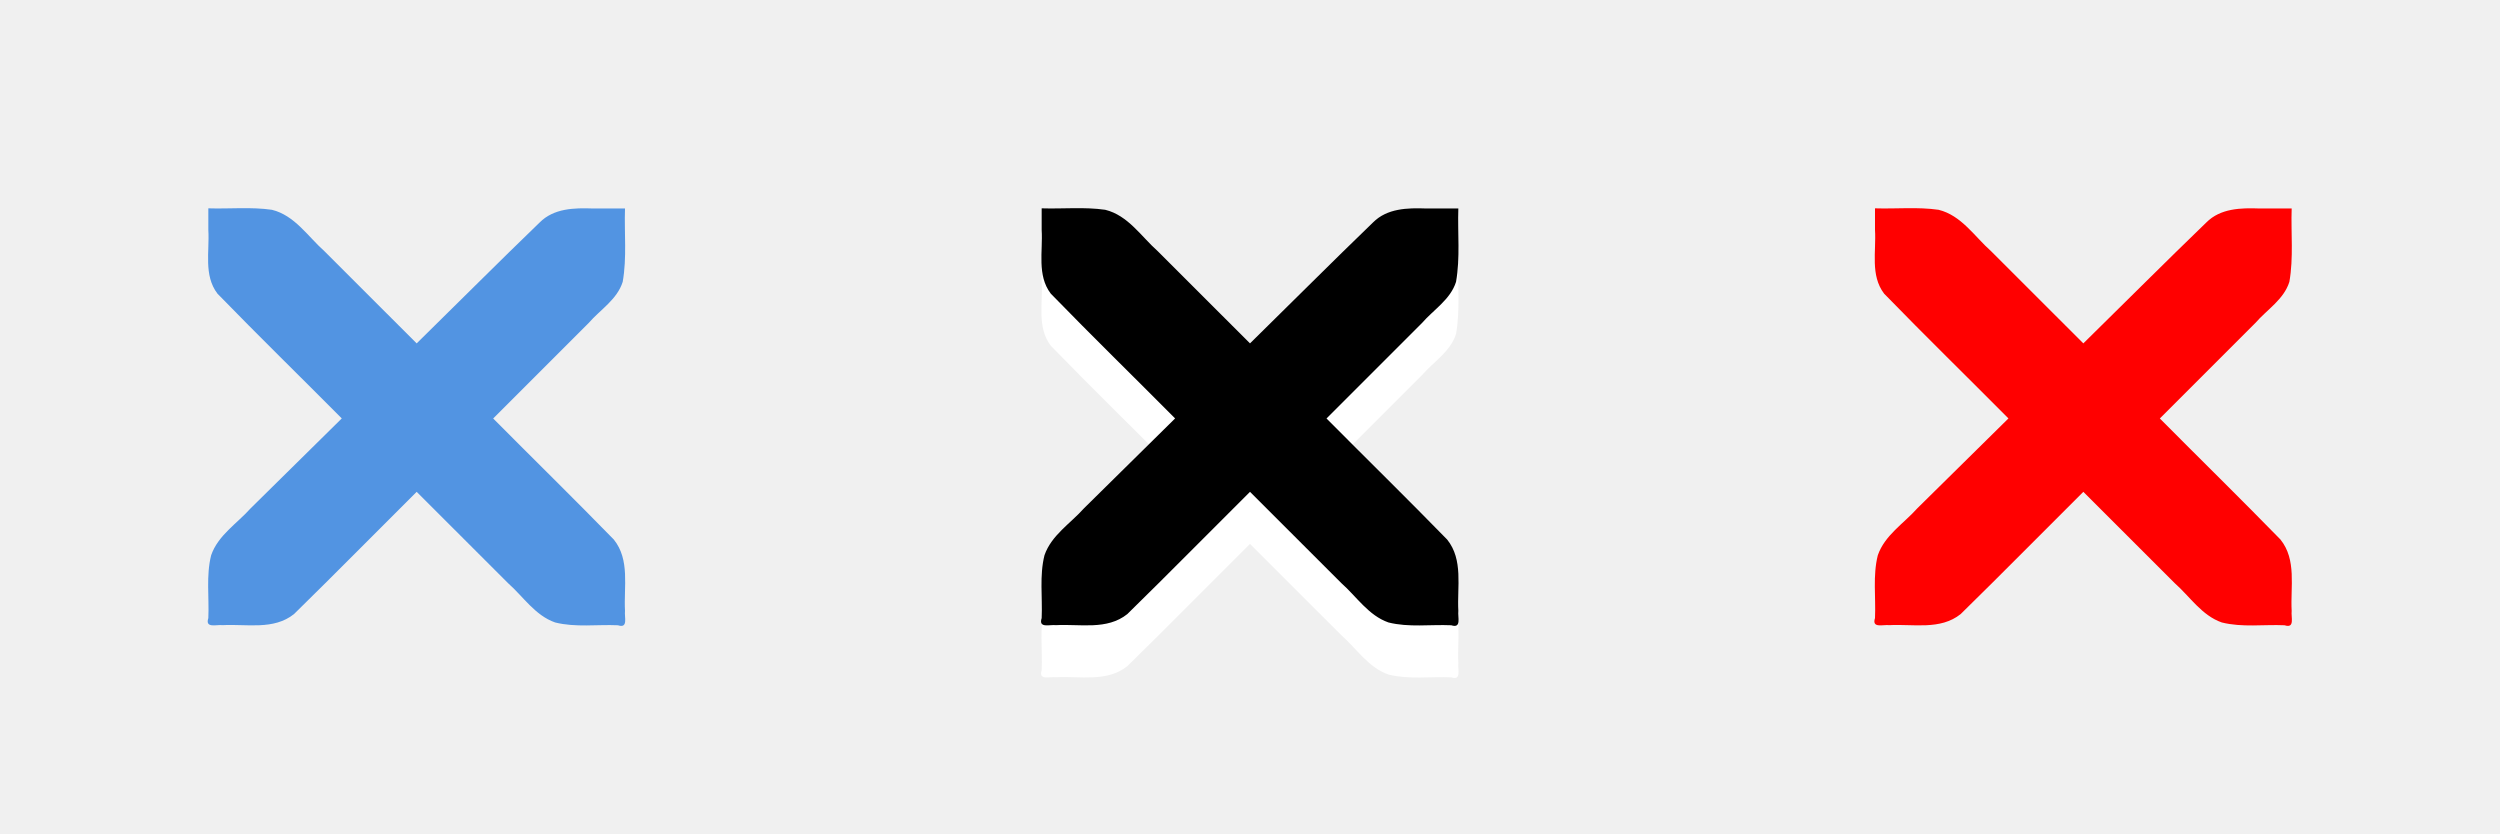
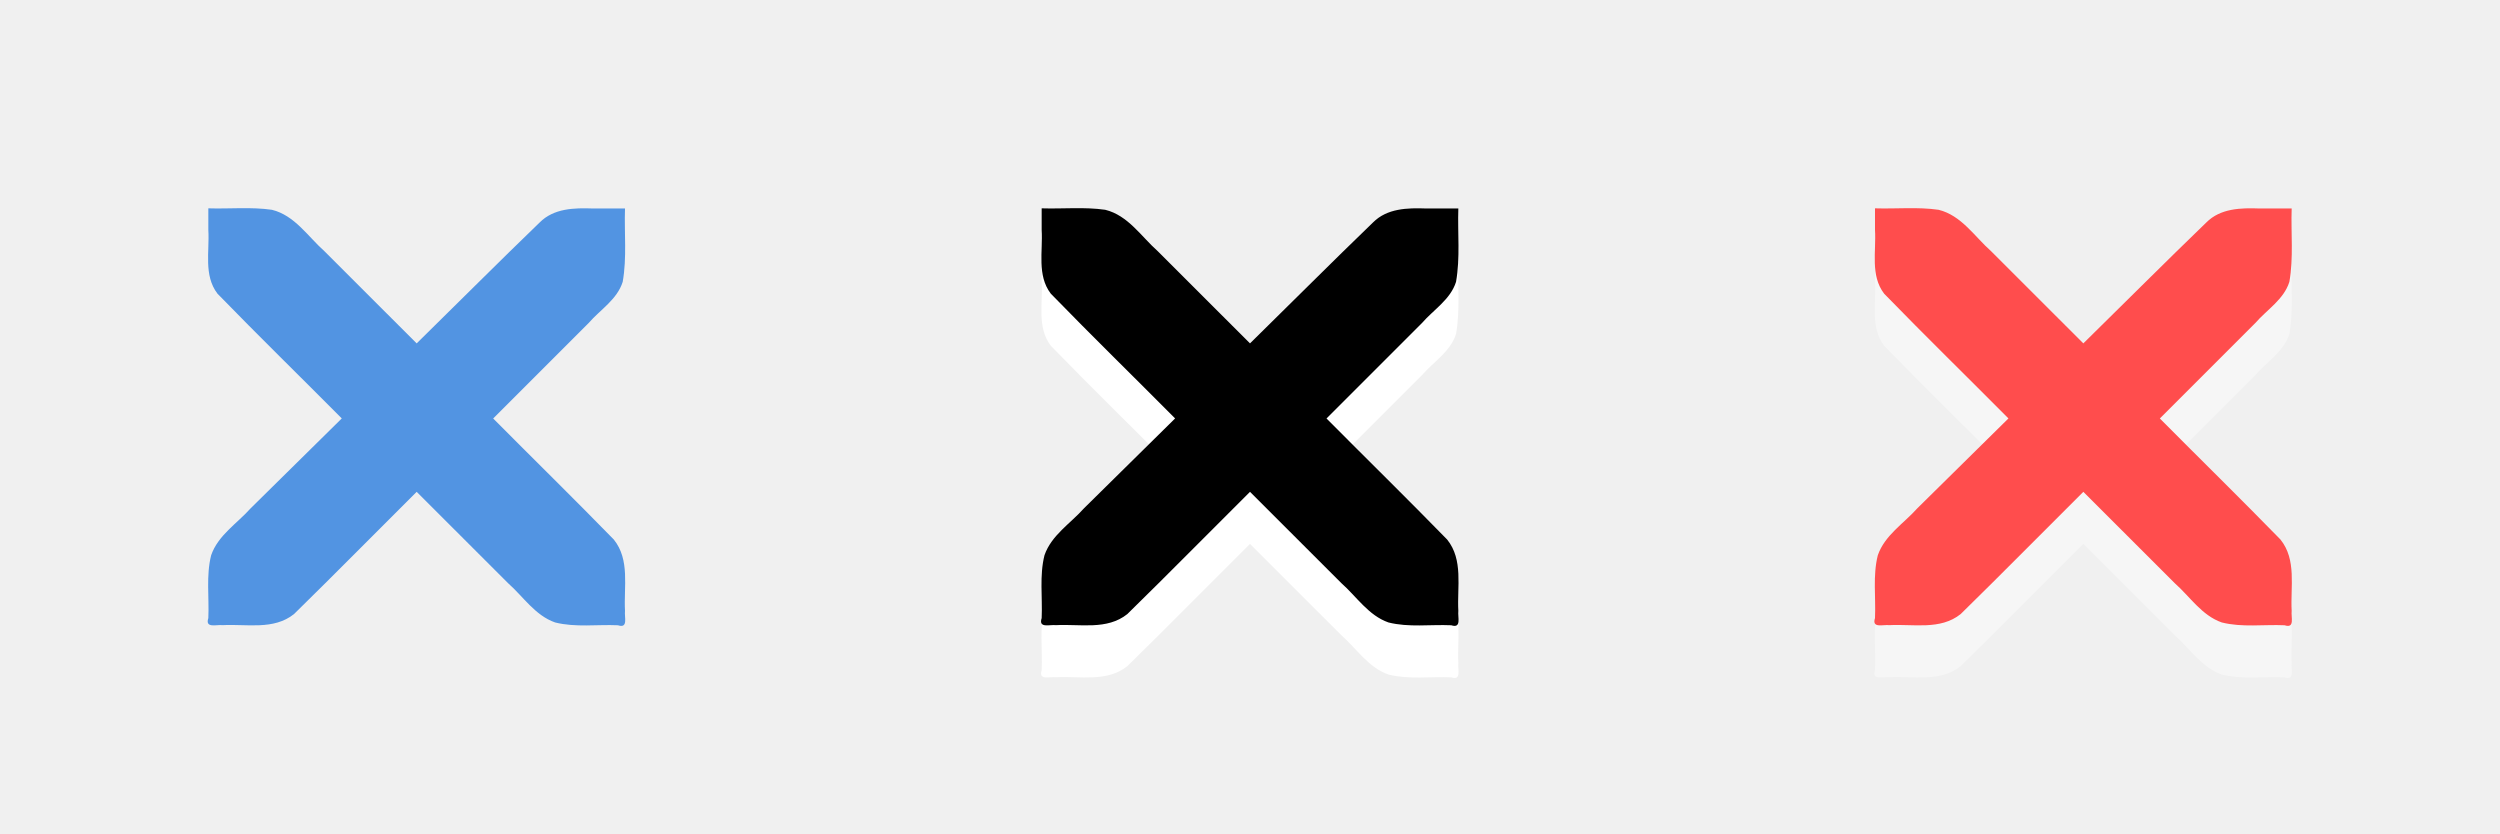
- <svg xmlns="http://www.w3.org/2000/svg" xmlns:xlink="http://www.w3.org/1999/xlink" viewBox="0 0 48 16" height="16px" width="48px" y="0px" x="0px" id="tab-close-icon" version="1.1">
-   <defs id="defs3">
-     <style id="style5" type="text/css">
+ <svg xmlns="http://www.w3.org/2000/svg" xmlns:xlink="http://www.w3.org/1999/xlink" version="1.1" id="tab-close-icon" x="0px" y="0px" width="48px" height="16px" viewBox="0 0 48 16">
+   <defs>
+     <style type="text/css">
      /* X Glyph Styles */

      .glyphShape-style-background {
        fill: ButtonText;
      }

      .glyphShape-style-default {
        fill: ButtonText;
      }

      .glyphShape-style-default-shadow {
        fill: #fff;
        fill-opacity: 1;
      }

      .glyphShape-style-hover {
        fill: ButtonText;
      }

      .glyphShape-style-hover-shadow {
        fill: #fff;
        fill-opacity: 0.4;
      }

      </style>
    <path d="m4,4c0.407,0.013 0.818,-0.03 1.221,0.028c0.439,0.108 0.69,0.513 1.01,0.797c0.59,0.589 1.179,1.179 1.769,1.768c0.788,-0.773 1.567,-1.555 2.361,-2.321c0.272,-0.274 0.665,-0.282 1.024,-0.269c0.205,0 0.41,0 0.615,0c-0.016,0.469 0.038,0.944 -0.044,1.408c-0.106,0.339 -0.43,0.533 -0.654,0.791c-0.611,0.611 -1.222,1.222 -1.833,1.833c0.771,0.776 1.553,1.542 2.316,2.324c0.314,0.39 0.189,0.91 0.215,1.37c-0.015,0.122 0.067,0.342 -0.136,0.276c-0.402,-0.018 -0.813,0.045 -1.206,-0.054c-0.384,-0.134 -0.611,-0.496 -0.905,-0.756c-0.584,-0.584 -1.168,-1.168 -1.753,-1.752c-0.786,0.781 -1.563,1.572 -2.355,2.347c-0.39,0.313 -0.91,0.188 -1.369,0.213c-0.122,-0.015 -0.342,0.067 -0.276,-0.136c0.018,-0.402 -0.045,-0.813 0.054,-1.206c0.133,-0.385 0.498,-0.609 0.759,-0.902c0.583,-0.575 1.166,-1.15 1.749,-1.725c-0.794,-0.8 -1.602,-1.588 -2.387,-2.396c-0.269,-0.353 -0.149,-0.813 -0.175,-1.223c-0,-0.138 0,-0.277 -0,-0.415z" id="glyphShape-close" />
  </defs>
-   <g id="icon-close-background" style="fill:#5294e2;fill-opacity:1">
-     <use id="use9" class="glyphShape-style-background" xlink:href="#glyphShape-close" style="fill:#5294e2;fill-opacity:1" />
-   </g>
+   <use style="fill:#5294e2;fill-opacity:1" xlink:href="#glyphShape-close" class="glyphShape-style-background" id="use9" x="0" y="0" width="100%" height="100%" />
  <g transform="translate(16)" id="icon-close-default">
    <use id="use12" transform="translate(0,1)" class="glyphShape-style-default-shadow" xlink:href="#glyphShape-close" />
    <use id="use14" class="glyphShape-style-default" xlink:href="#glyphShape-close" />
  </g>
-   <use xlink:href="#glyphShape-close" class="glyphShape-style-hover-shadow" transform="translate(32,1)" id="use17" style="fill:none;fill-opacity:0.4" x="0" y="0" width="100%" height="100%" />
-   <use transform="translate(32,0)" xlink:href="#glyphShape-close" class="glyphShape-style-hover" id="use19" style="fill:#ff0000;fill-opacity:1" x="0" y="0" width="100%" height="100%" />
+   <g id="g4154">
+     <use height="100%" width="100%" y="0" x="0" style="fill:#ffffff;fill-opacity:0.4" id="use17" transform="translate(32,1)" class="glyphShape-style-hover-shadow" xlink:href="#glyphShape-close" />
+     <use height="100%" width="100%" y="0" x="0" id="use19" class="glyphShape-style-hover" xlink:href="#glyphShape-close" transform="translate(32,0)" style="fill:#ff4d4d;fill-opacity:1" />
+   </g>
</svg>
